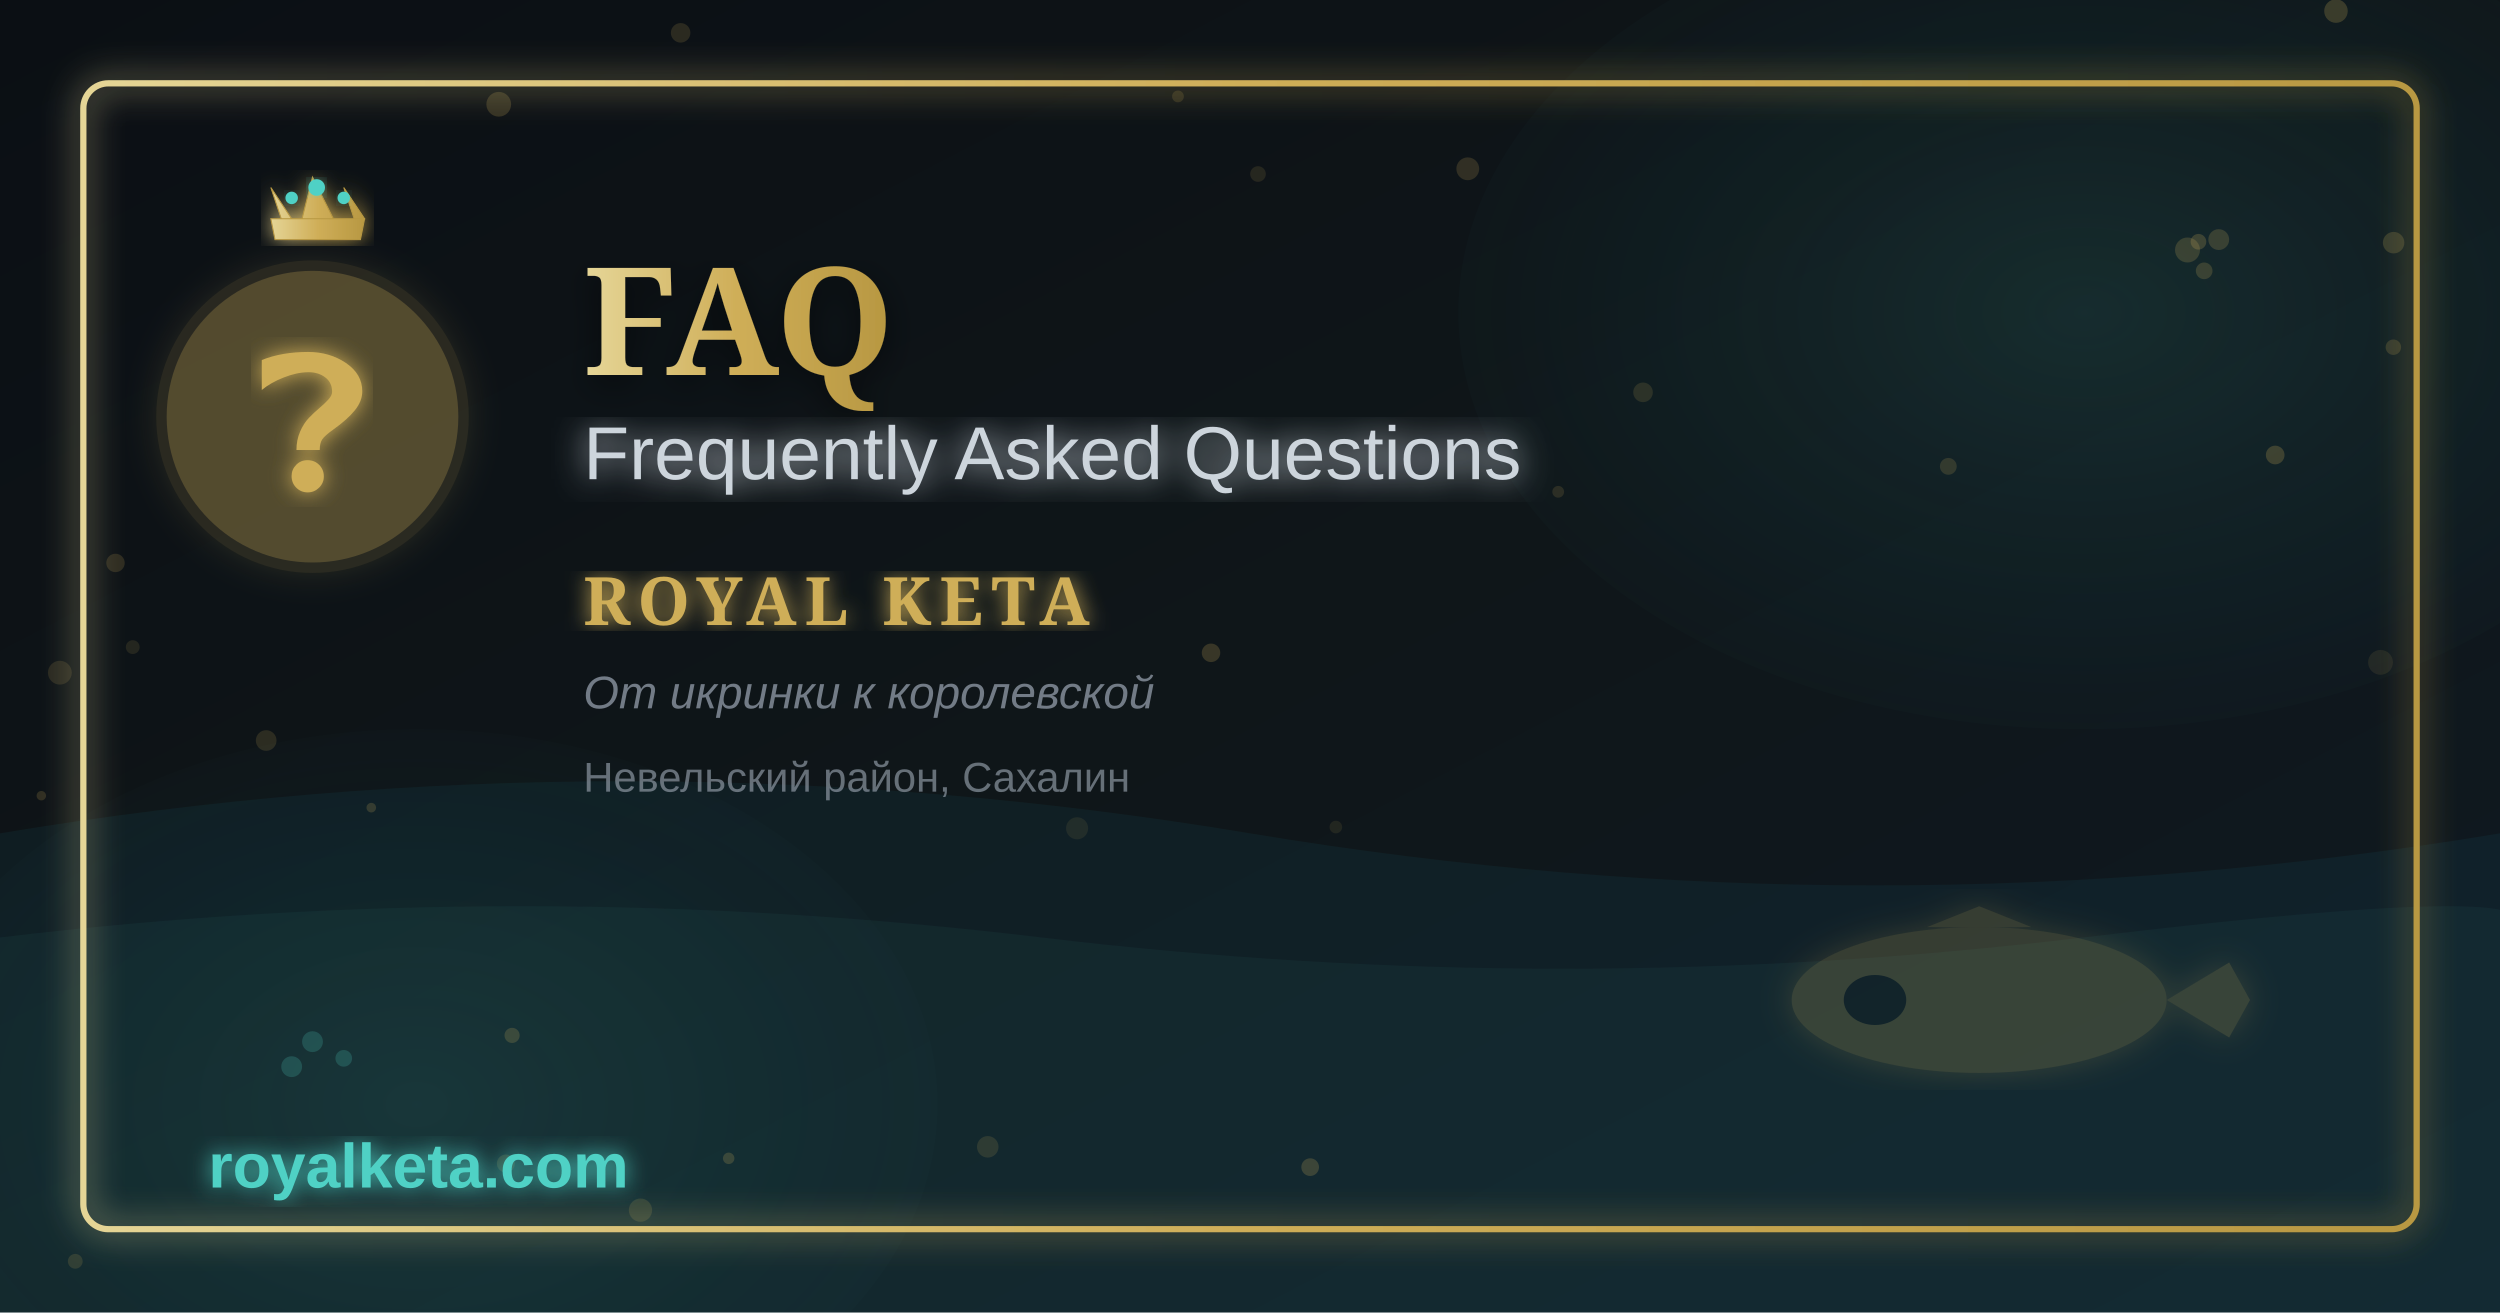
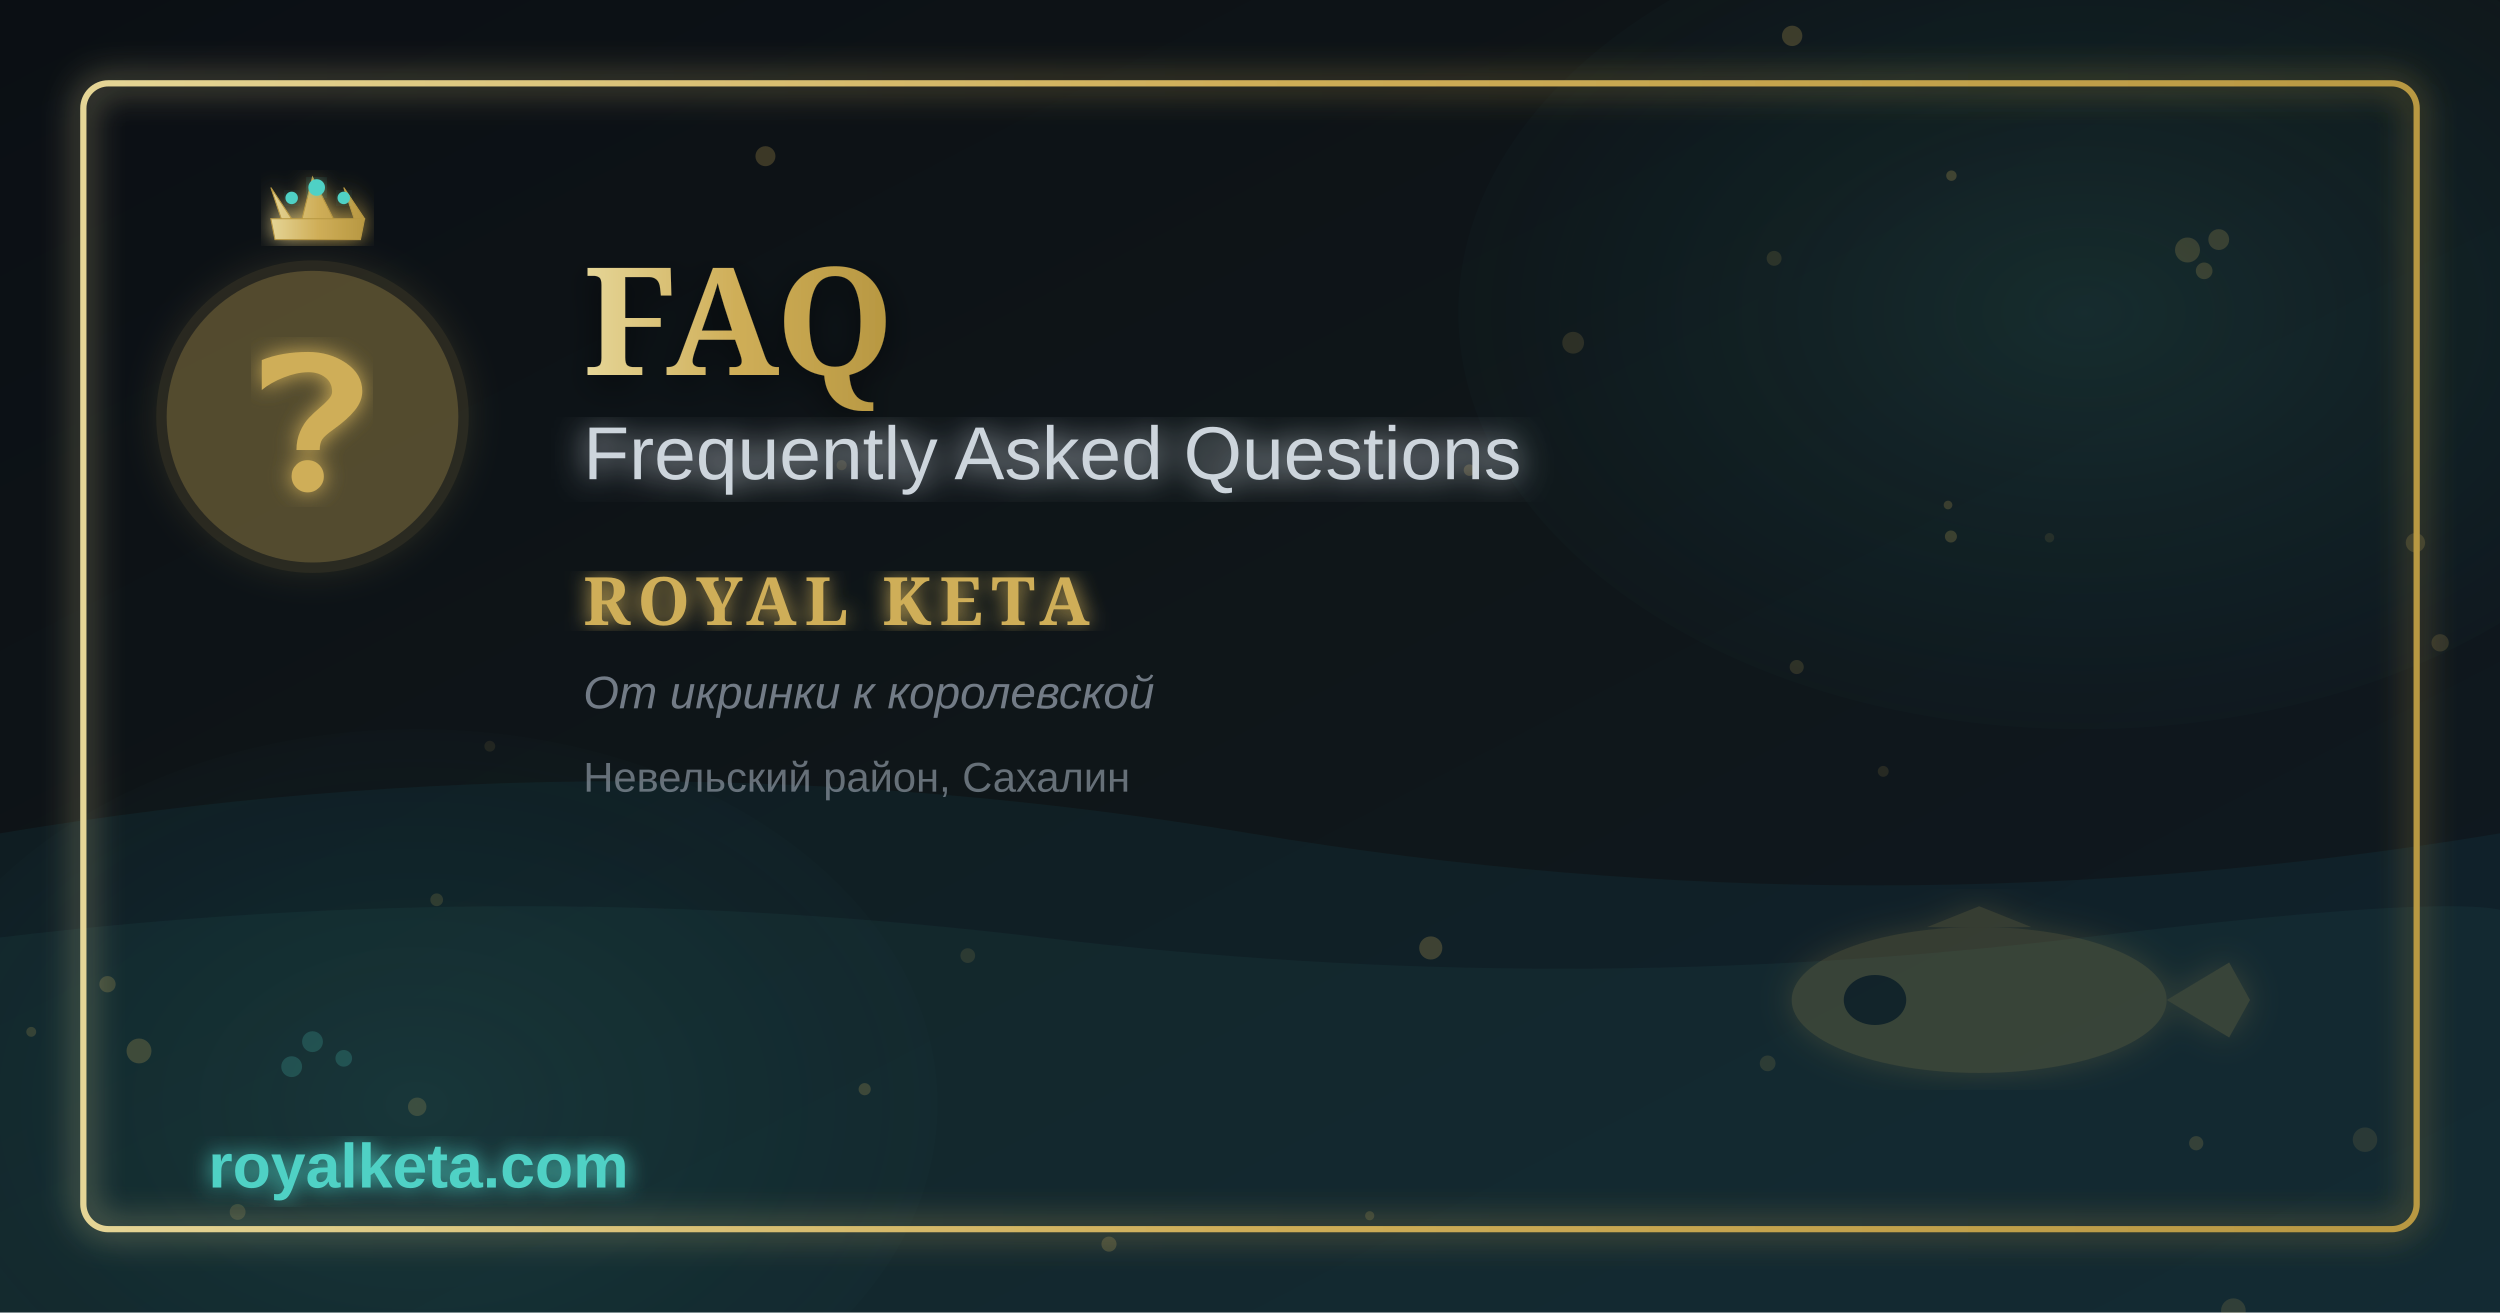
<svg xmlns="http://www.w3.org/2000/svg" width="1200" height="630">
  <defs>
    <linearGradient id="bgGradient" x1="0%" y1="0%" x2="100%" y2="100%">
      <stop offset="0%" style="stop-color:#0B0F14;stop-opacity:1" />
      <stop offset="50%" style="stop-color:#0F1619;stop-opacity:1" />
      <stop offset="100%" style="stop-color:#0F1922;stop-opacity:1" />
    </linearGradient>
    <linearGradient id="goldGradient" x1="0%" y1="0%" x2="100%" y2="0%">
      <stop offset="0%" style="stop-color:#E5D596;stop-opacity:1" />
      <stop offset="50%" style="stop-color:#CFAE58;stop-opacity:1" />
      <stop offset="100%" style="stop-color:#B89842;stop-opacity:1" />
    </linearGradient>
    <radialGradient id="oceanGradient" cx="50%" cy="50%" r="50%">
      <stop offset="0%" style="stop-color:#4FD1C5;stop-opacity:0.3" />
      <stop offset="100%" style="stop-color:#1E90A0;stop-opacity:0.05" />
    </radialGradient>
    <filter id="glow">
      <feGaussianBlur stdDeviation="5" result="coloredBlur" />
      <feMerge>
        <feMergeNode in="coloredBlur" />
        <feMergeNode in="SourceGraphic" />
      </feMerge>
    </filter>
    <filter id="softGlow">
      <feGaussianBlur stdDeviation="8" result="coloredBlur" />
      <feMerge>
        <feMergeNode in="coloredBlur" />
        <feMergeNode in="SourceGraphic" />
      </feMerge>
    </filter>
    <filter id="shadow">
      <feDropShadow dx="0" dy="4" stdDeviation="8" flood-color="#000000" flood-opacity="0.5" />
    </filter>
  </defs>
  <rect width="1200" height="630" fill="url(#bgGradient)" />
  <ellipse cx="1000" cy="150" rx="300" ry="200" fill="url(#oceanGradient)" opacity="0.4" />
  <ellipse cx="200" cy="530" rx="250" ry="180" fill="url(#oceanGradient)" opacity="0.3" />
  <path d="M 0 400 Q 300 350 600 400 T 1200 400 L 1200 630 L 0 630 Z" fill="#1E90A0" opacity="0.08" />
  <path d="M 0 450 Q 250 420 500 450 T 1000 450 T 1200 450 L 1200 630 L 0 630 Z" fill="#4FD1C5" opacity="0.05" />
-   <circle cx="326.703" cy="15.76" r="4.682" fill="#CFAE58" opacity="0.162" />
-   <circle cx="245.797" cy="496.993" r="3.636" fill="#CFAE58" opacity="0.201" />
-   <circle cx="127.766" cy="355.451" r="4.959" fill="#CFAE58" opacity="0.158" />
-   <circle cx="307.43" cy="580.873" r="5.59" fill="#CFAE58" opacity="0.155" />
-   <circle cx="603.844" cy="83.532" r="3.757" fill="#CFAE58" opacity="0.128" />
-   <circle cx="641.204" cy="396.981" r="3.027" fill="#CFAE58" opacity="0.102" />
-   <circle cx="55.436" cy="270.212" r="4.419" fill="#CFAE58" opacity="0.171" />
-   <circle cx="704.534" cy="81.026" r="5.476" fill="#CFAE58" opacity="0.177" />
-   <circle cx="36.124" cy="605.426" r="3.548" fill="#CFAE58" opacity="0.155" />
-   <circle cx="1121.267" cy="5.318" r="5.65" fill="#CFAE58" opacity="0.223" />
-   <circle cx="242.827" cy="558.481" r="4.323" fill="#CFAE58" opacity="0.15" />
-   <circle cx="565.423" cy="46.284" r="2.831" fill="#CFAE58" opacity="0.155" />
-   <circle cx="178.217" cy="387.675" r="2.3" fill="#CFAE58" opacity="0.193" />
-   <circle cx="1142.643" cy="317.929" r="5.955" fill="#CFAE58" opacity="0.103" />
-   <circle cx="935.193" cy="223.85" r="4.032" fill="#CFAE58" opacity="0.173" />
-   <circle cx="19.841" cy="381.935" r="2.272" fill="#CFAE58" opacity="0.177" />
-   <circle cx="1092.094" cy="218.402" r="4.481" fill="#CFAE58" opacity="0.234" />
-   <circle cx="28.729" cy="322.892" r="5.716" fill="#CFAE58" opacity="0.148" />
-   <circle cx="1148.93" cy="116.481" r="5.16" fill="#CFAE58" opacity="0.201" />
-   <circle cx="1148.812" cy="166.656" r="3.706" fill="#CFAE58" opacity="0.184" />
-   <circle cx="474.122" cy="550.48" r="5.158" fill="#CFAE58" opacity="0.148" />
-   <circle cx="788.652" cy="188.322" r="4.706" fill="#CFAE58" opacity="0.145" />
-   <circle cx="1055.267" cy="116.04" r="3.752" fill="#CFAE58" opacity="0.221" />
-   <circle cx="517.001" cy="397.583" r="5.291" fill="#CFAE58" opacity="0.1" />
-   <circle cx="747.939" cy="236.064" r="2.822" fill="#CFAE58" opacity="0.148" />
-   <circle cx="581.288" cy="313.352" r="4.442" fill="#CFAE58" opacity="0.211" />
-   <circle cx="63.711" cy="310.611" r="3.312" fill="#CFAE58" opacity="0.124" />
-   <circle cx="349.765" cy="556" r="2.747" fill="#CFAE58" opacity="0.204" />
-   <circle cx="628.881" cy="560.227" r="4.241" fill="#CFAE58" opacity="0.22" />
-   <circle cx="239.401" cy="50.052" r="5.94" fill="#CFAE58" opacity="0.202" />
+   <circle cx="848.48" cy="510.419" r="3.778" fill="#CFAE58" opacity="0.141" />
+   <circle cx="903.954" cy="370.256" r="2.615" fill="#CFAE58" opacity="0.126" />
+   <circle cx="860.231" cy="17.218" r="4.894" fill="#CFAE58" opacity="0.242" />
+   <circle cx="51.594" cy="472.426" r="3.914" fill="#CFAE58" opacity="0.22" />
+   <circle cx="1171.261" cy="308.56" r="4.162" fill="#CFAE58" opacity="0.17" />
+   <circle cx="851.569" cy="124.011" r="3.582" fill="#CFAE58" opacity="0.139" />
+   <circle cx="657.452" cy="583.544" r="2.191" fill="#CFAE58" opacity="0.187" />
+   <circle cx="936.679" cy="84.317" r="2.502" fill="#CFAE58" opacity="0.241" />
+   <circle cx="1135.203" cy="547.051" r="5.891" fill="#CFAE58" opacity="0.124" />
+   <circle cx="1159.409" cy="260.512" r="4.647" fill="#CFAE58" opacity="0.188" />
+   <circle cx="367.413" cy="74.971" r="4.801" fill="#CFAE58" opacity="0.241" />
+   <circle cx="66.716" cy="504.46" r="5.975" fill="#CFAE58" opacity="0.234" />
+   <circle cx="936.435" cy="257.521" r="2.887" fill="#CFAE58" opacity="0.226" />
+   <circle cx="14.995" cy="495.286" r="2.372" fill="#CFAE58" opacity="0.191" />
+   <circle cx="403.992" cy="223.287" r="2.432" fill="#CFAE58" opacity="0.142" />
+   <circle cx="705.348" cy="225.658" r="2.765" fill="#CFAE58" opacity="0.215" />
+   <circle cx="983.746" cy="258.119" r="2.265" fill="#CFAE58" opacity="0.109" />
+   <circle cx="415.05" cy="522.802" r="2.924" fill="#CFAE58" opacity="0.215" />
+   <circle cx="1054.177" cy="548.746" r="3.419" fill="#CFAE58" opacity="0.18" />
+   <circle cx="935.051" cy="242.404" r="2.076" fill="#CFAE58" opacity="0.213" />
+   <circle cx="464.53" cy="458.687" r="3.537" fill="#CFAE58" opacity="0.135" />
+   <circle cx="532.316" cy="597.18" r="3.623" fill="#CFAE58" opacity="0.226" />
+   <circle cx="209.614" cy="431.892" r="3.056" fill="#CFAE58" opacity="0.165" />
+   <circle cx="862.423" cy="320.169" r="3.387" fill="#CFAE58" opacity="0.162" />
+   <circle cx="235.103" cy="358.181" r="2.605" fill="#CFAE58" opacity="0.101" />
+   <circle cx="686.764" cy="455.021" r="5.553" fill="#CFAE58" opacity="0.245" />
+   <circle cx="114.062" cy="581.734" r="3.796" fill="#CFAE58" opacity="0.18" />
+   <circle cx="755.119" cy="164.513" r="5.231" fill="#CFAE58" opacity="0.151" />
+   <circle cx="1072.021" cy="629.138" r="5.923" fill="#CFAE58" opacity="0.164" />
+   <circle cx="200.257" cy="531.26" r="4.427" fill="#CFAE58" opacity="0.203" />
  <rect x="40" y="40" width="1120" height="550" fill="none" stroke="url(#goldGradient)" stroke-width="3" rx="12" filter="url(#softGlow)" />
  <circle cx="150" cy="200" r="75" fill="#CFAE58" opacity="0.15" filter="url(#softGlow)" />
  <circle cx="150" cy="200" r="70" fill="#CFAE58" opacity="0.25" />
  <text x="150" y="235" font-size="90" text-anchor="middle" fill="#CFAE58" filter="url(#glow)">❓</text>
  <g transform="translate(100, 70)">
    <path d="M 30 20 L 40 35 L 35 35 Z M 50 15 L 60 35 L 45 35 Z M 65 20 L 75 35 L 70 35 Z M 30 35 L 75 35 L 73 45 L 32 45 Z" fill="url(#goldGradient)" filter="url(#glow)" stroke="#B89842" stroke-width="0.5" />
    <circle cx="40" cy="25" r="3" fill="#4FD1C5" filter="url(#glow)" />
    <circle cx="52" cy="20" r="4" fill="#4FD1C5" filter="url(#glow)" />
    <circle cx="65" cy="25" r="3" fill="#4FD1C5" filter="url(#glow)" />
  </g>
  <text x="280" y="180" font-family="Georgia, serif" font-size="72" font-weight="bold" fill="url(#goldGradient)" filter="url(#shadow)">FAQ</text>
  <text x="280" y="230" font-family="Arial, sans-serif" font-size="36" fill="#D6DEE6" opacity="0.95" filter="url(#softGlow)">Frequently Asked Questions</text>
  <text x="280" y="300" font-family="Georgia, serif" font-size="32" font-weight="bold" fill="#CFAE58" letter-spacing="4" filter="url(#glow)">ROYAL KETA</text>
  <text x="280" y="340" font-family="Arial, sans-serif" font-size="22" font-style="italic" fill="#8B95A1" opacity="0.8">От икринки к королевской</text>
  <text x="280" y="380" font-family="Arial, sans-serif" font-size="20" fill="#8B95A1" opacity="0.7">Невельский район, Сахалин</text>
  <text x="100" y="570" font-family="Arial, sans-serif" font-size="30" font-weight="bold" fill="#4FD1C5" filter="url(#glow)">royalketa.com</text>
  <g transform="translate(950, 480)" opacity="0.2" filter="url(#softGlow)">
    <ellipse cx="0" cy="0" rx="90" ry="35" fill="#CFAE58" />
    <path d="M 90 0 L 120 -18 L 130 0 L 120 18 Z" fill="#CFAE58" />
    <path d="M -25 -35 L 0 -45 L 25 -35 Z" fill="#CFAE58" />
    <ellipse cx="-50" cy="0" rx="15" ry="12" fill="#0B0F14" />
  </g>
  <g opacity="0.2">
    <circle cx="1050" cy="120" r="6" fill="#CFAE58" />
    <circle cx="1065" cy="115" r="5" fill="#CFAE58" />
    <circle cx="1058" cy="130" r="4" fill="#CFAE58" />
    <circle cx="150" cy="500" r="5" fill="#4FD1C5" />
    <circle cx="165" cy="508" r="4" fill="#4FD1C5" />
    <circle cx="140" cy="512" r="5" fill="#4FD1C5" />
  </g>
</svg>
